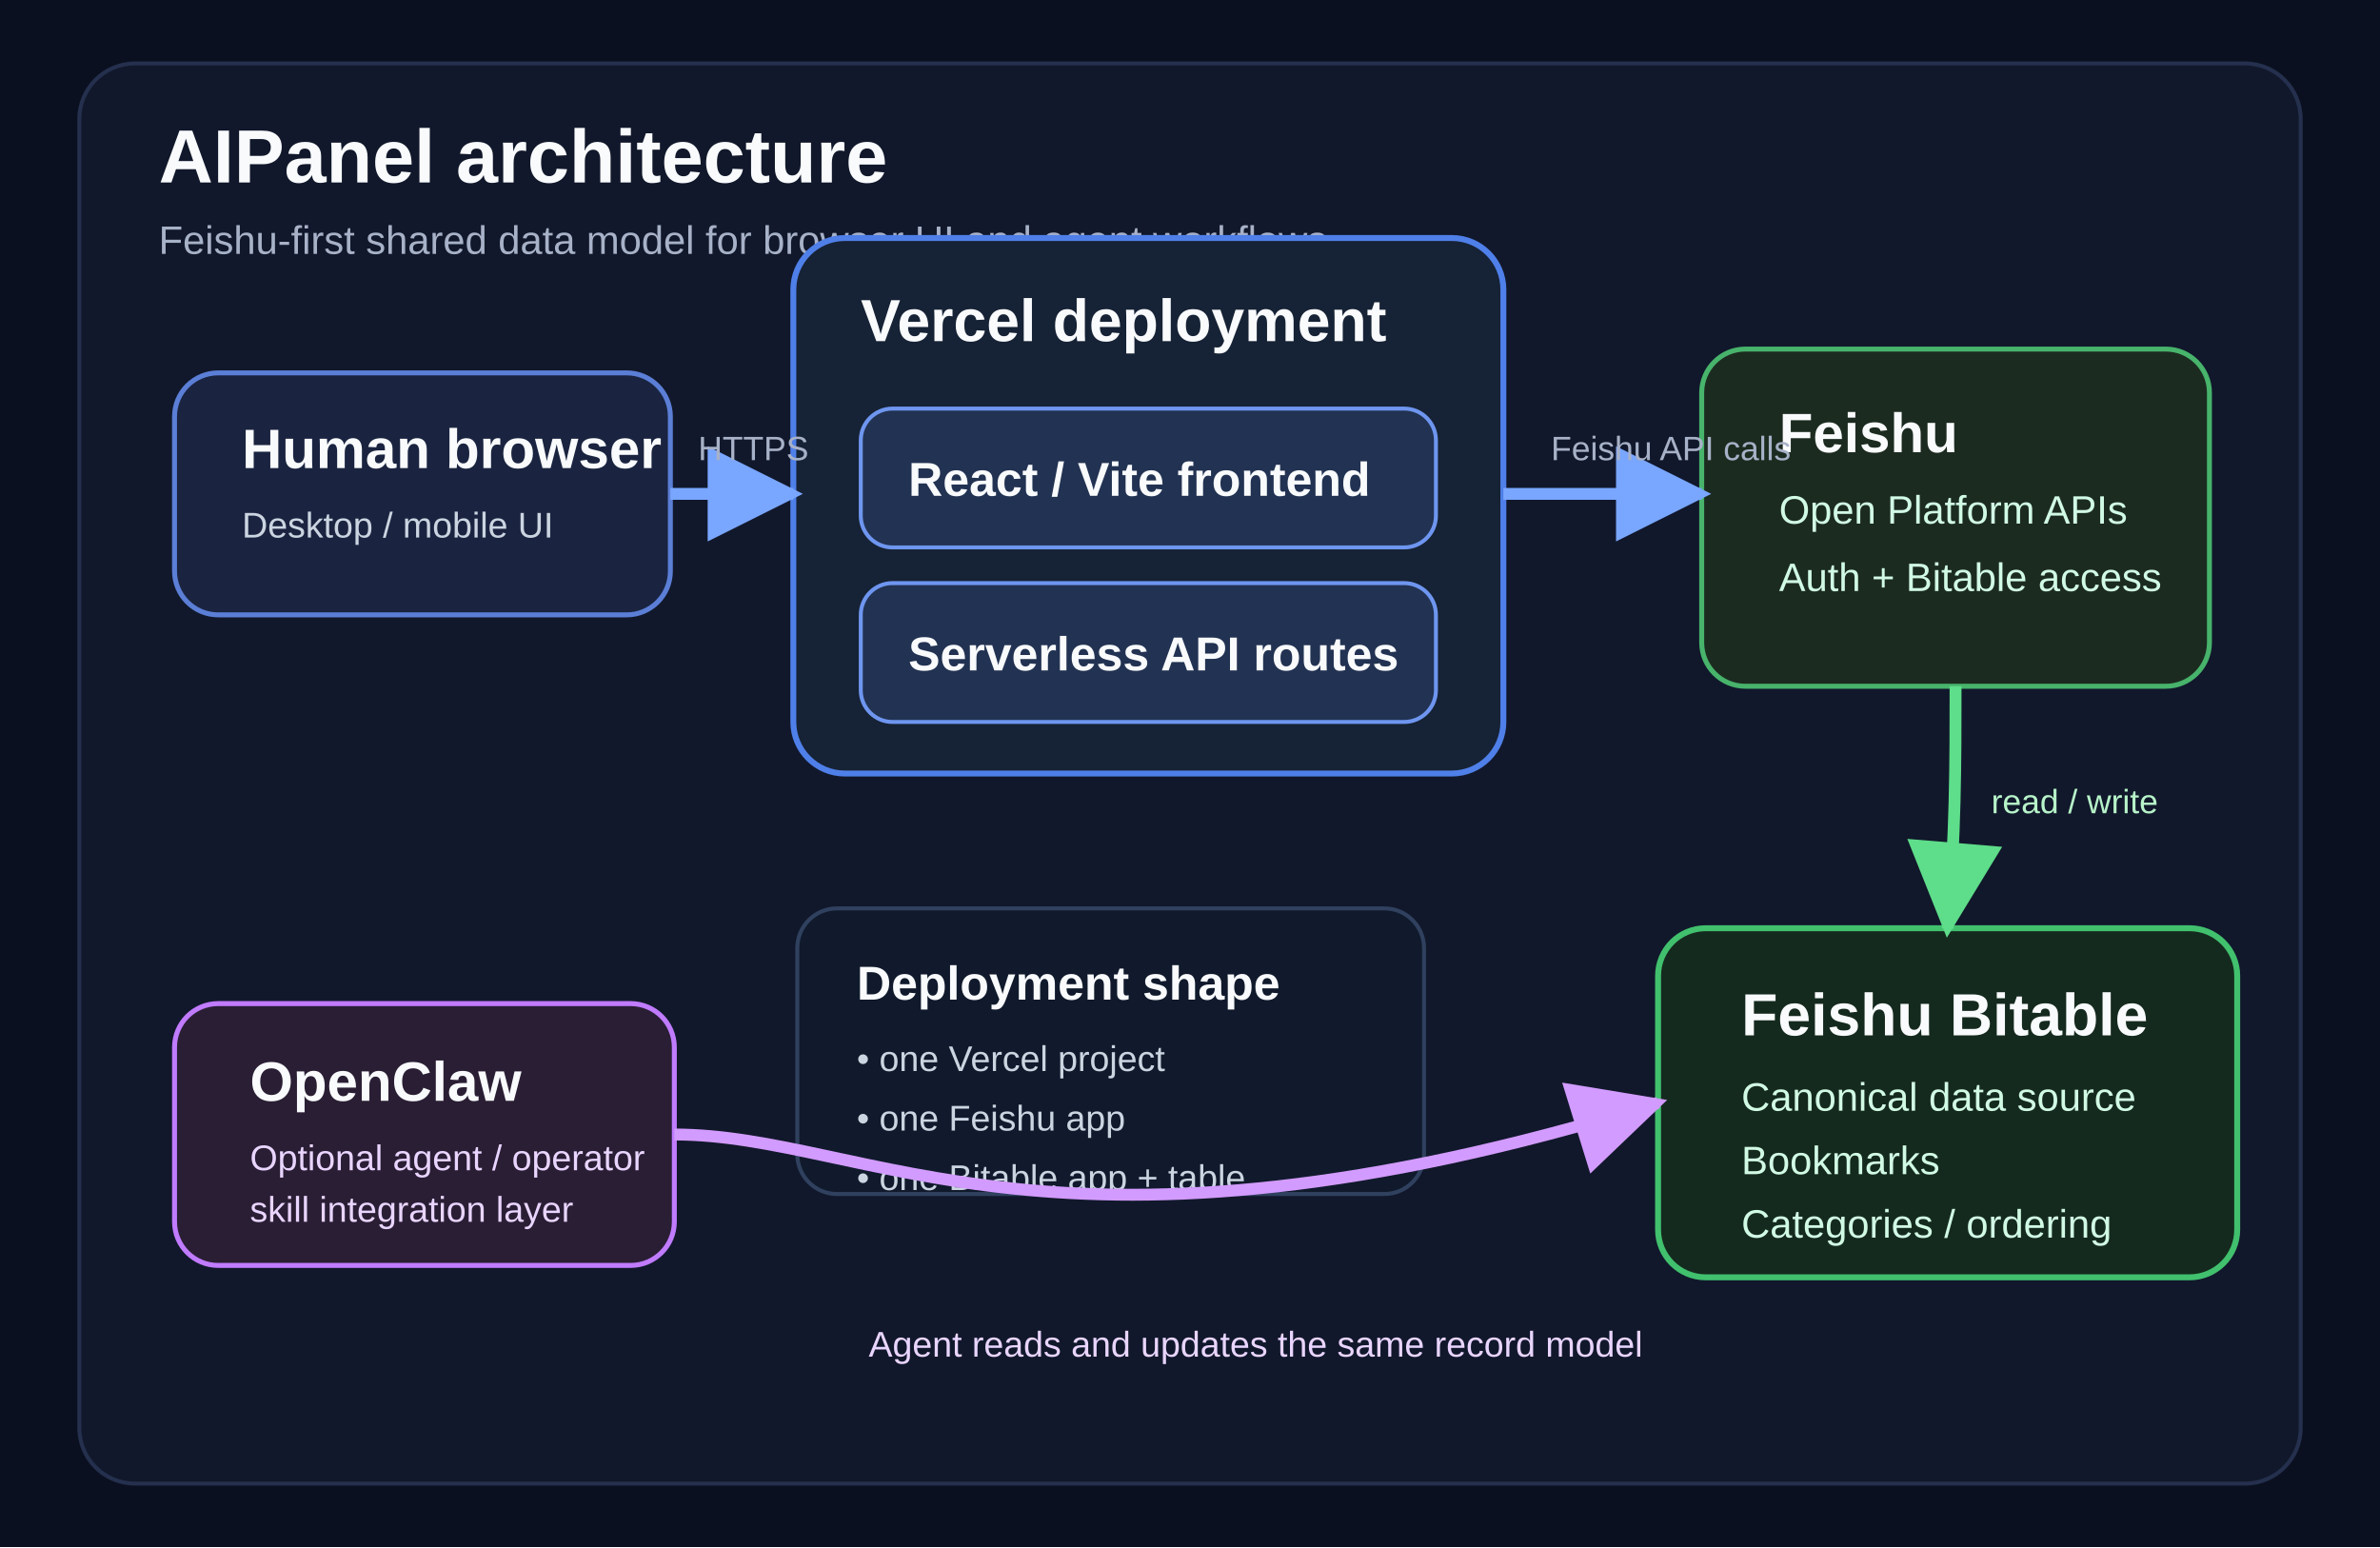
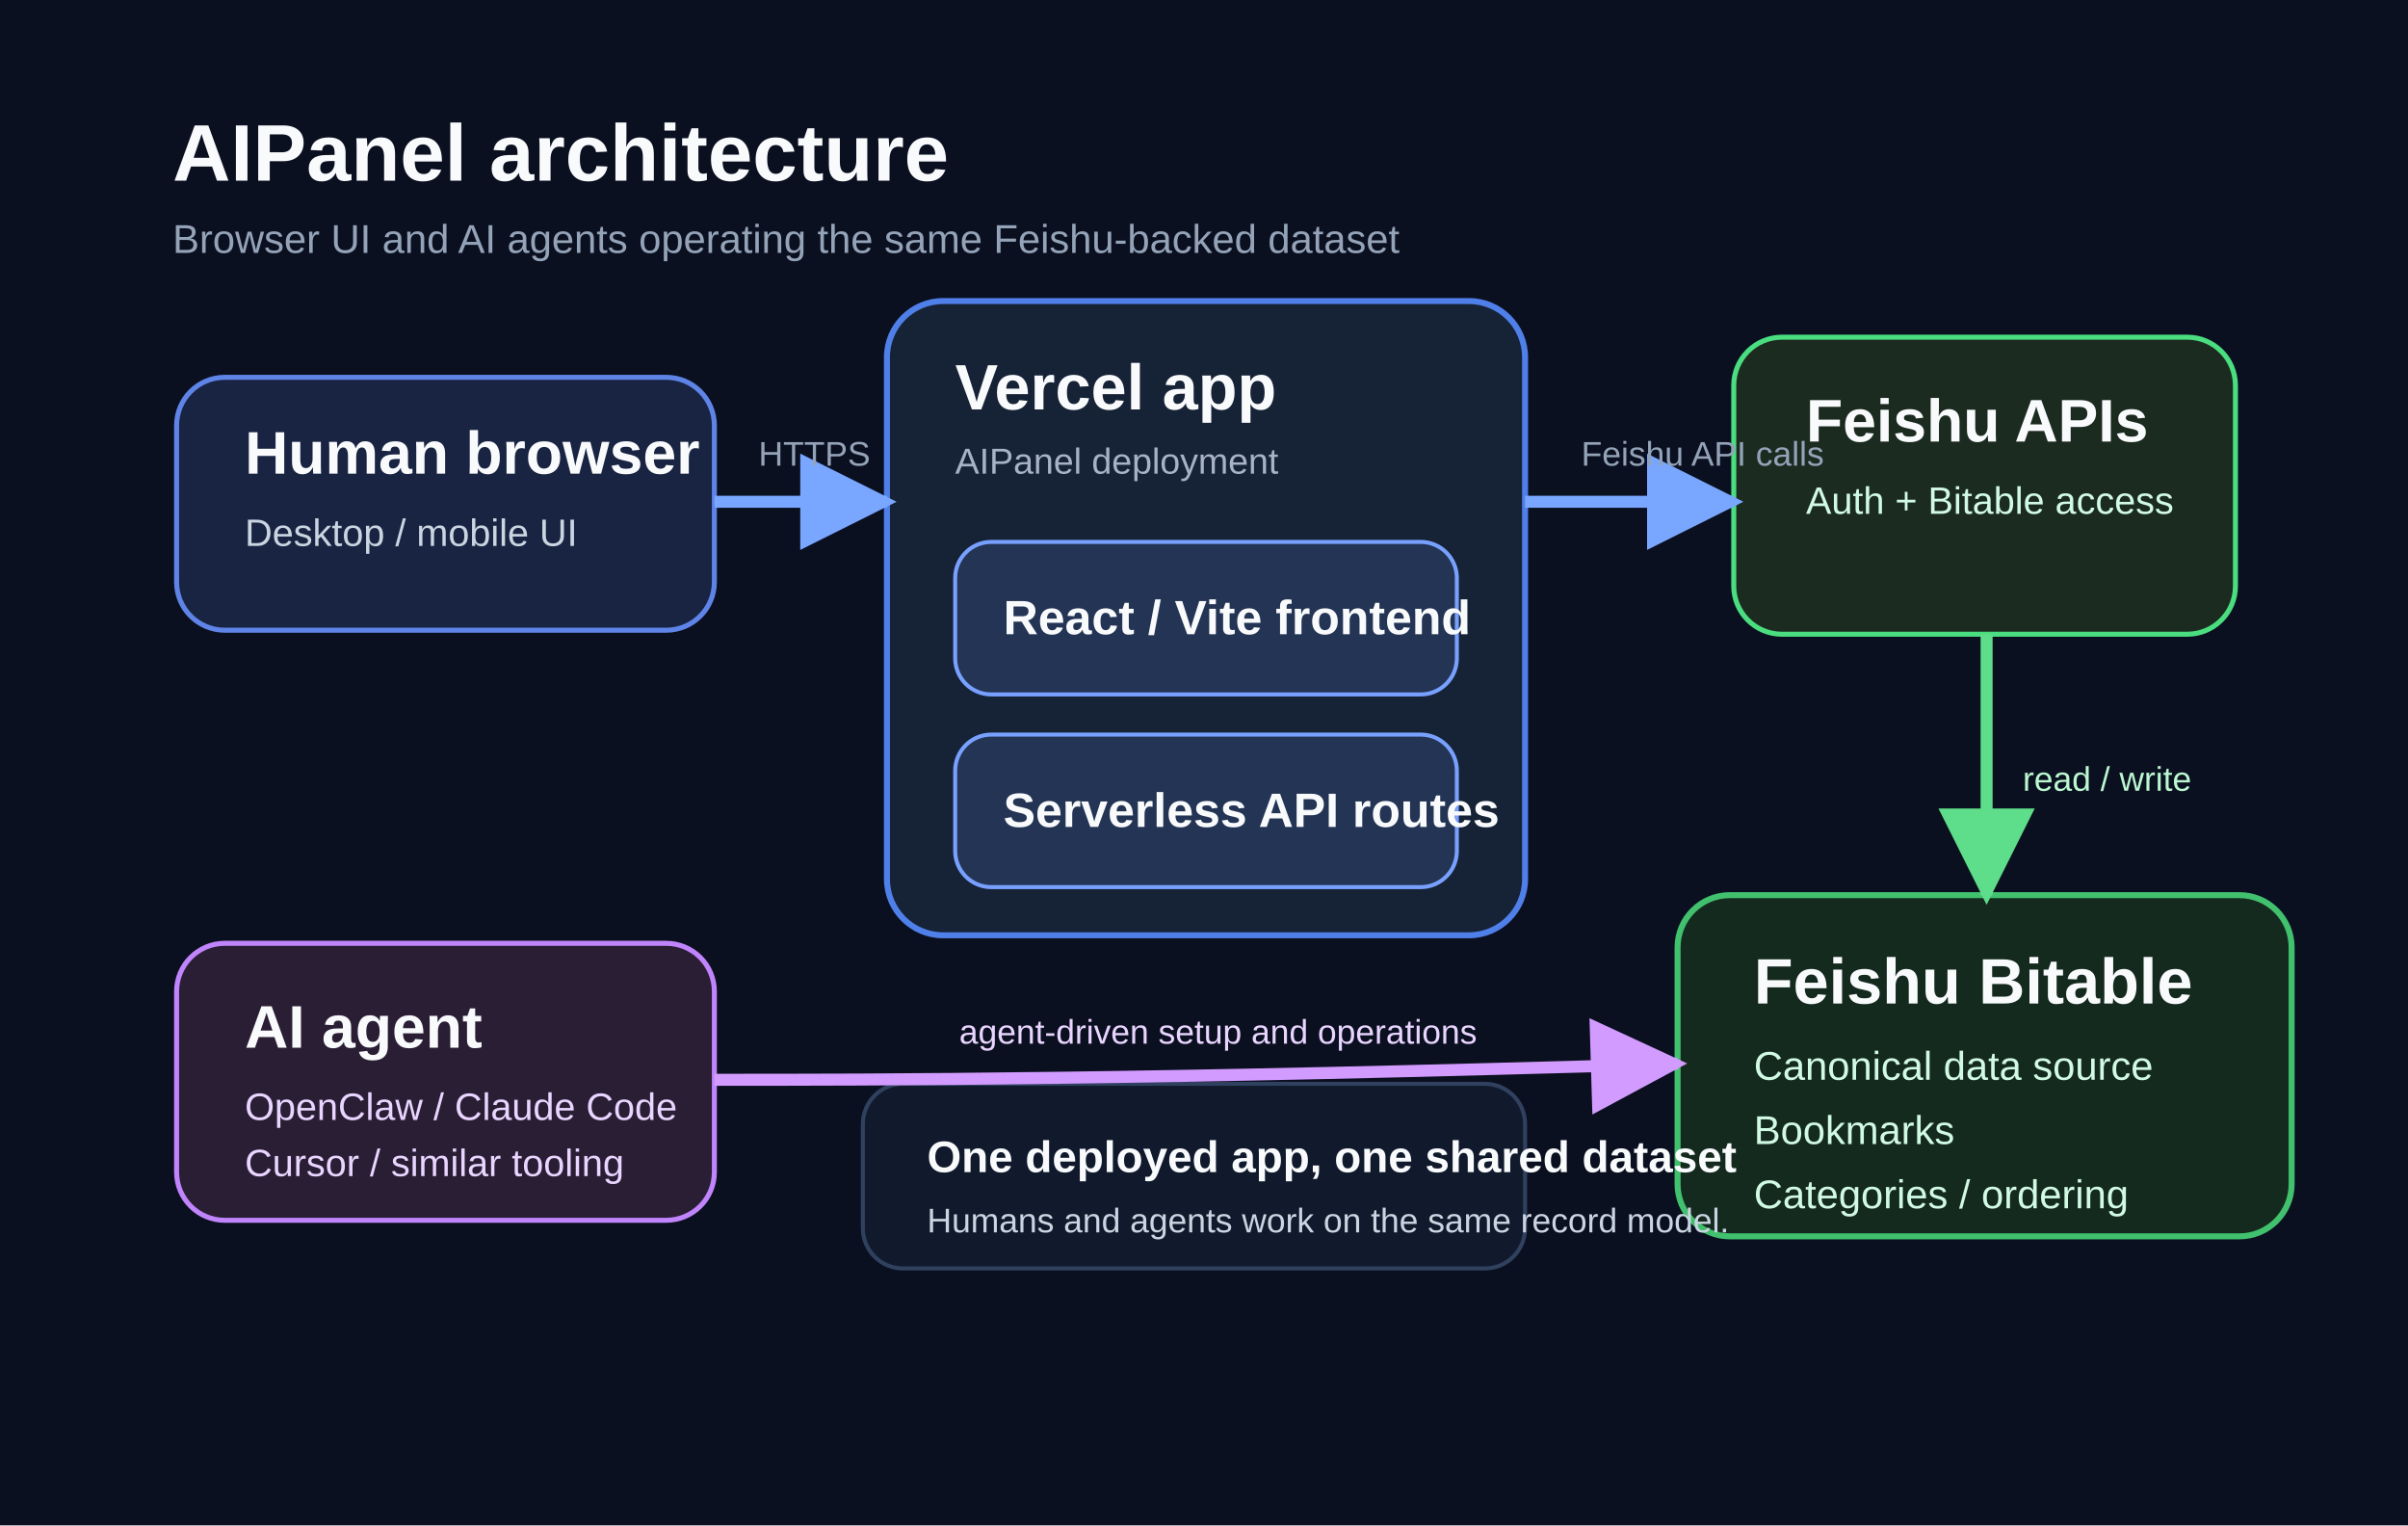
- <svg xmlns="http://www.w3.org/2000/svg" width="1200" height="780" viewBox="0 0 1200 780" fill="none" role="img" aria-labelledby="title desc">
-   <rect width="1200" height="780" fill="#0B1020" />
-   <rect x="40" y="32" width="1120" height="716" rx="28" fill="#11182B" stroke="#24304D" stroke-width="2" />
-   <text x="80" y="92" fill="#F8FAFC" font-family="Arial, Helvetica, sans-serif" font-size="38" font-weight="700">AIPanel architecture</text>
-   <text x="80" y="128" fill="#A7B1C7" font-family="Arial, Helvetica, sans-serif" font-size="20">Feishu-first shared data model for browser UI and agent workflows</text>
-   <rect x="88" y="188" width="250" height="122" rx="22" fill="#1A2440" stroke="#5B7ED6" stroke-width="2.5" />
-   <text x="122" y="236" fill="#F8FAFC" font-family="Arial, Helvetica, sans-serif" font-size="28" font-weight="700">Human browser</text>
-   <text x="122" y="271" fill="#CBD5E1" font-family="Arial, Helvetica, sans-serif" font-size="18">Desktop / mobile UI</text>
-   <rect x="400" y="120" width="358" height="270" rx="26" fill="#162235" stroke="#4F7FE8" stroke-width="3" />
-   <text x="434" y="172" fill="#F8FAFC" font-family="Arial, Helvetica, sans-serif" font-size="30" font-weight="700">Vercel deployment</text>
-   <rect x="434" y="206" width="290" height="70" rx="16" fill="#223252" stroke="#6E96F0" stroke-width="2" />
-   <text x="458" y="250" fill="#F8FAFC" font-family="Arial, Helvetica, sans-serif" font-size="24" font-weight="700">React / Vite frontend</text>
-   <rect x="434" y="294" width="290" height="70" rx="16" fill="#223252" stroke="#6E96F0" stroke-width="2" />
-   <text x="458" y="338" fill="#F8FAFC" font-family="Arial, Helvetica, sans-serif" font-size="24" font-weight="700">Serverless API routes</text>
-   <rect x="858" y="176" width="256" height="170" rx="22" fill="#1C2B20" stroke="#47B36B" stroke-width="2.5" />
-   <text x="897" y="228" fill="#F8FAFC" font-family="Arial, Helvetica, sans-serif" font-size="28" font-weight="700">Feishu</text>
-   <text x="897" y="264" fill="#D1FAE5" font-family="Arial, Helvetica, sans-serif" font-size="20">Open Platform APIs</text>
-   <text x="897" y="298" fill="#D1FAE5" font-family="Arial, Helvetica, sans-serif" font-size="20">Auth + Bitable access</text>
-   <rect x="88" y="506" width="252" height="132" rx="22" fill="#2A1E34" stroke="#C07BFF" stroke-width="2.5" />
-   <text x="126" y="555" fill="#F8FAFC" font-family="Arial, Helvetica, sans-serif" font-size="28" font-weight="700">OpenClaw</text>
-   <text x="126" y="590" fill="#E9D5FF" font-family="Arial, Helvetica, sans-serif" font-size="18">Optional agent / operator</text>
-   <text x="126" y="616" fill="#E9D5FF" font-family="Arial, Helvetica, sans-serif" font-size="18">skill integration layer</text>
-   <rect x="836" y="468" width="292" height="176" rx="24" fill="#152A1E" stroke="#41C06E" stroke-width="3" />
-   <text x="878" y="522" fill="#F8FAFC" font-family="Arial, Helvetica, sans-serif" font-size="30" font-weight="700">Feishu Bitable</text>
-   <text x="878" y="560" fill="#D1FAE5" font-family="Arial, Helvetica, sans-serif" font-size="20">Canonical data source</text>
-   <text x="878" y="592" fill="#D1FAE5" font-family="Arial, Helvetica, sans-serif" font-size="20">Bookmarks</text>
-   <text x="878" y="624" fill="#D1FAE5" font-family="Arial, Helvetica, sans-serif" font-size="20">Categories / ordering</text>
-   <rect x="402" y="458" width="316" height="144" rx="20" fill="#101A2C" stroke="#30415F" stroke-width="2" />
-   <text x="432" y="504" fill="#F8FAFC" font-family="Arial, Helvetica, sans-serif" font-size="24" font-weight="700">Deployment shape</text>
-   <text x="432" y="540" fill="#CBD5E1" font-family="Arial, Helvetica, sans-serif" font-size="18">• one Vercel project</text>
-   <text x="432" y="570" fill="#CBD5E1" font-family="Arial, Helvetica, sans-serif" font-size="18">• one Feishu app</text>
-   <text x="432" y="600" fill="#CBD5E1" font-family="Arial, Helvetica, sans-serif" font-size="18">• one Bitable app + table</text>
+ <svg xmlns="http://www.w3.org/2000/svg" width="1200" height="760" viewBox="0 0 1200 760" fill="none" role="img" aria-labelledby="title desc">
+   <rect width="1200" height="760" fill="#0B1020" />
+   <text x="86" y="90" fill="#F8FAFC" font-family="Arial, Helvetica, sans-serif" font-size="40" font-weight="700">AIPanel architecture</text>
+   <text x="86" y="126" fill="#94A3B8" font-family="Arial, Helvetica, sans-serif" font-size="20">Browser UI and AI agents operating the same Feishu-backed dataset</text>
+   <rect x="88" y="188" width="268" height="126" rx="24" fill="#192442" stroke="#5F84E8" stroke-width="2.5" />
+   <text x="122" y="236" fill="#F8FAFC" font-family="Arial, Helvetica, sans-serif" font-size="30" font-weight="700">Human browser</text>
+   <text x="122" y="272" fill="#CBD5E1" font-family="Arial, Helvetica, sans-serif" font-size="19">Desktop / mobile UI</text>
+   <rect x="88" y="470" width="268" height="138" rx="24" fill="#2A1E34" stroke="#C084FC" stroke-width="2.5" />
+   <text x="122" y="522" fill="#F8FAFC" font-family="Arial, Helvetica, sans-serif" font-size="30" font-weight="700">AI agent</text>
+   <text x="122" y="558" fill="#E9D5FF" font-family="Arial, Helvetica, sans-serif" font-size="19">OpenClaw / Claude Code</text>
+   <text x="122" y="586" fill="#E9D5FF" font-family="Arial, Helvetica, sans-serif" font-size="19">Cursor / similar tooling</text>
+   <rect x="442" y="150" width="318" height="316" rx="28" fill="#162235" stroke="#4F7FE8" stroke-width="3" />
+   <text x="476" y="204" fill="#F8FAFC" font-family="Arial, Helvetica, sans-serif" font-size="32" font-weight="700">Vercel app</text>
+   <text x="476" y="236" fill="#A7B1C7" font-family="Arial, Helvetica, sans-serif" font-size="18">AIPanel deployment</text>
+   <rect x="476" y="270" width="250" height="76" rx="18" fill="#233454" stroke="#78A0FF" stroke-width="2" />
+   <text x="500" y="316" fill="#F8FAFC" font-family="Arial, Helvetica, sans-serif" font-size="24" font-weight="700">React / Vite frontend</text>
+   <rect x="476" y="366" width="250" height="76" rx="18" fill="#233454" stroke="#78A0FF" stroke-width="2" />
+   <text x="500" y="412" fill="#F8FAFC" font-family="Arial, Helvetica, sans-serif" font-size="24" font-weight="700">Serverless API routes</text>
+   <rect x="864" y="168" width="250" height="148" rx="24" fill="#1C2B20" stroke="#4ADE80" stroke-width="2.5" />
+   <text x="900" y="220" fill="#F8FAFC" font-family="Arial, Helvetica, sans-serif" font-size="30" font-weight="700">Feishu APIs</text>
+   <text x="900" y="256" fill="#D1FAE5" font-family="Arial, Helvetica, sans-serif" font-size="19">Auth + Bitable access</text>
+   <rect x="836" y="446" width="306" height="170" rx="26" fill="#152A1E" stroke="#41C06E" stroke-width="3" />
+   <text x="874" y="500" fill="#F8FAFC" font-family="Arial, Helvetica, sans-serif" font-size="32" font-weight="700">Feishu Bitable</text>
+   <text x="874" y="538" fill="#D1FAE5" font-family="Arial, Helvetica, sans-serif" font-size="20">Canonical data source</text>
+   <text x="874" y="570" fill="#D1FAE5" font-family="Arial, Helvetica, sans-serif" font-size="20">Bookmarks</text>
+   <text x="874" y="602" fill="#D1FAE5" font-family="Arial, Helvetica, sans-serif" font-size="20">Categories / ordering</text>
+   <rect x="430" y="540" width="330" height="92" rx="20" fill="#101A2C" stroke="#30415F" stroke-width="2" />
+   <text x="462" y="584" fill="#F8FAFC" font-family="Arial, Helvetica, sans-serif" font-size="22" font-weight="700">One deployed app, one shared dataset</text>
+   <text x="462" y="614" fill="#CBD5E1" font-family="Arial, Helvetica, sans-serif" font-size="17">Humans and agents work on the same record model.</text>
  <defs>
    <marker id="arrowBlue" viewBox="0 0 10 10" refX="9" refY="5" markerWidth="8" markerHeight="8" orient="auto-start-reverse">
      <path d="M 0 0 L 10 5 L 0 10 z" fill="#79A6FF" />
    </marker>
    <marker id="arrowGreen" viewBox="0 0 10 10" refX="9" refY="5" markerWidth="8" markerHeight="8" orient="auto-start-reverse">
      <path d="M 0 0 L 10 5 L 0 10 z" fill="#5EDD8A" />
    </marker>
    <marker id="arrowPurple" viewBox="0 0 10 10" refX="9" refY="5" markerWidth="8" markerHeight="8" orient="auto-start-reverse">
      <path d="M 0 0 L 10 5 L 0 10 z" fill="#D29BFF" />
    </marker>
  </defs>
-   <path d="M338 249 C360 249, 378 249, 400 249" stroke="#79A6FF" stroke-width="6" marker-end="url(#arrowBlue)" />
-   <path d="M758 249 C792 249, 820 249, 858 249" stroke="#79A6FF" stroke-width="6" marker-end="url(#arrowBlue)" />
-   <path d="M986 346 C986 386, 986 420, 982 468" stroke="#5EDD8A" stroke-width="6" marker-end="url(#arrowGreen)" />
-   <path d="M340 572 C438 572, 532 650, 836 556" stroke="#D29BFF" stroke-width="6" marker-end="url(#arrowPurple)" />
-   <text x="352" y="232" fill="#A7B1C7" font-family="Arial, Helvetica, sans-serif" font-size="17">HTTPS</text>
-   <text x="782" y="232" fill="#A7B1C7" font-family="Arial, Helvetica, sans-serif" font-size="17">Feishu API calls</text>
-   <text x="1004" y="410" fill="#B7F3C9" font-family="Arial, Helvetica, sans-serif" font-size="17">read / write</text>
-   <text x="438" y="684" fill="#E9D5FF" font-family="Arial, Helvetica, sans-serif" font-size="18">Agent reads and updates the same record model</text>
+   <path d="M356 250 C390 250, 410 250, 442 250" stroke="#79A6FF" stroke-width="6" marker-end="url(#arrowBlue)" />
+   <path d="M760 250 C796 250, 824 250, 864 250" stroke="#79A6FF" stroke-width="6" marker-end="url(#arrowBlue)" />
+   <path d="M990 316 C990 352, 990 388, 990 446" stroke="#5EDD8A" stroke-width="6" marker-end="url(#arrowGreen)" />
+   <path d="M356 538 C440 538, 570 538, 836 530" stroke="#D29BFF" stroke-width="6" marker-end="url(#arrowPurple)" />
+   <text x="378" y="232" fill="#94A3B8" font-family="Arial, Helvetica, sans-serif" font-size="17">HTTPS</text>
+   <text x="788" y="232" fill="#94A3B8" font-family="Arial, Helvetica, sans-serif" font-size="17">Feishu API calls</text>
+   <text x="1008" y="394" fill="#BBF7D0" font-family="Arial, Helvetica, sans-serif" font-size="17">read / write</text>
+   <text x="478" y="520" fill="#E9D5FF" font-family="Arial, Helvetica, sans-serif" font-size="17">agent-driven setup and operations</text>
</svg>
